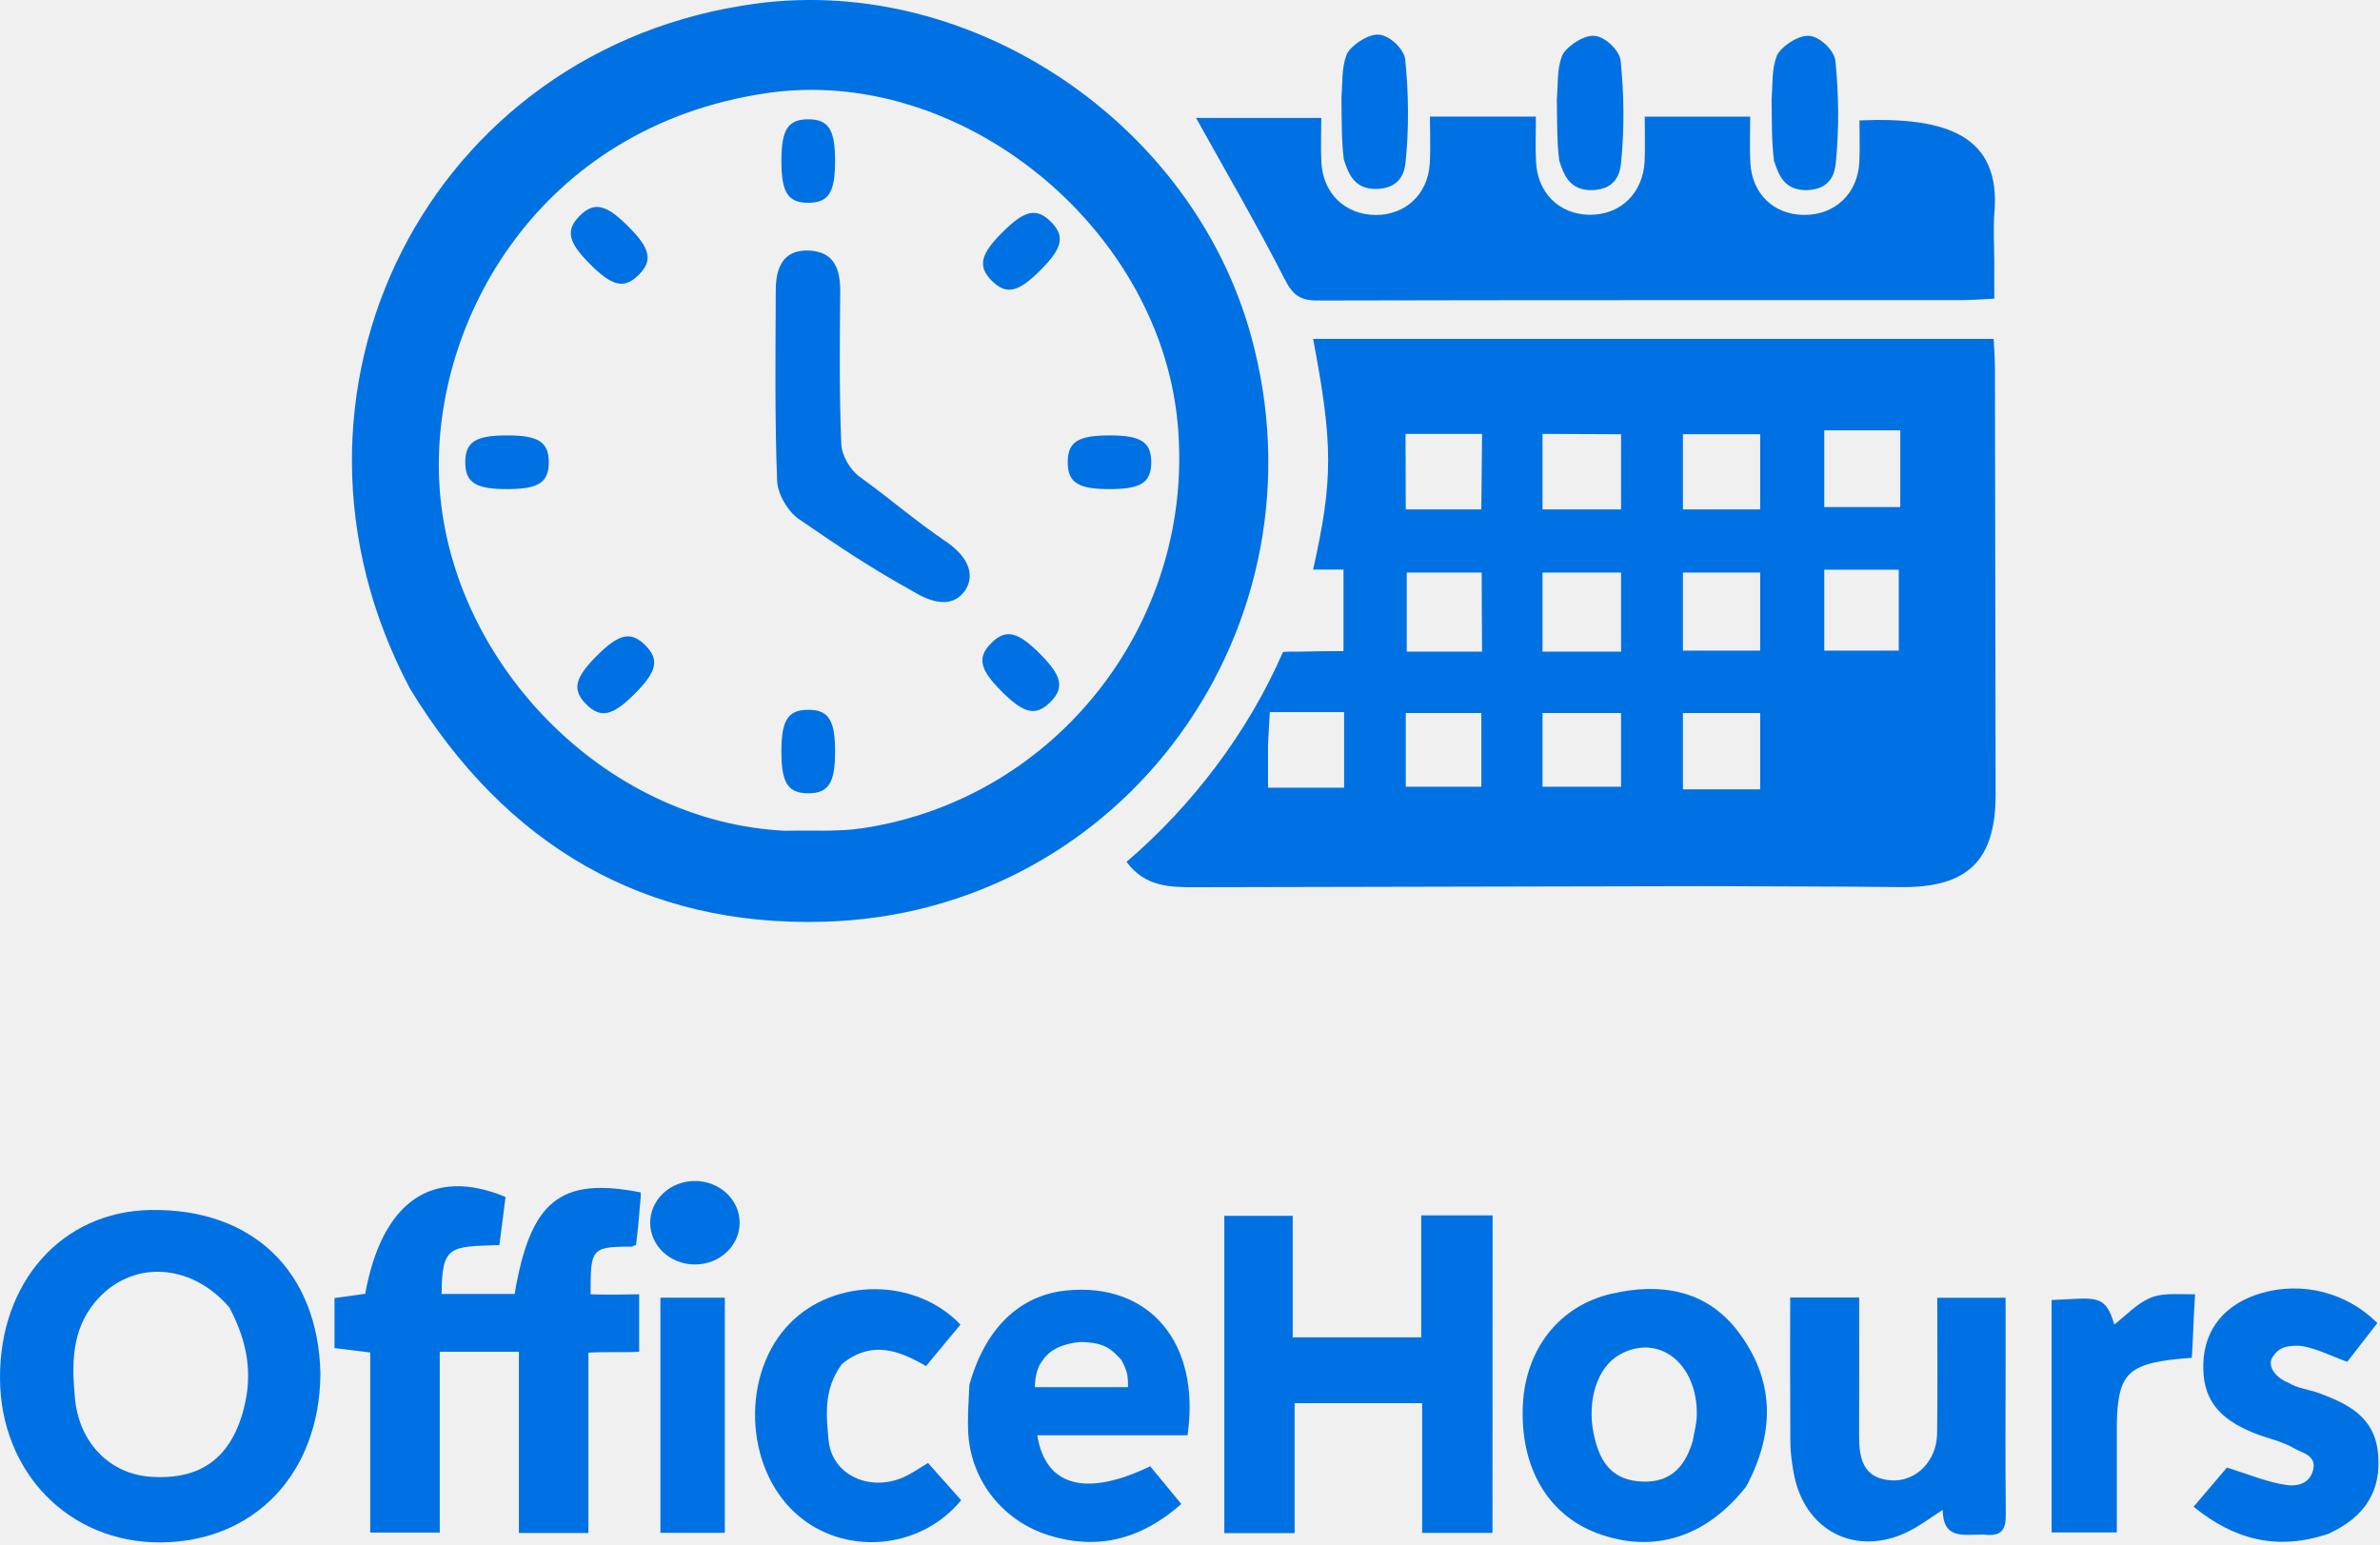
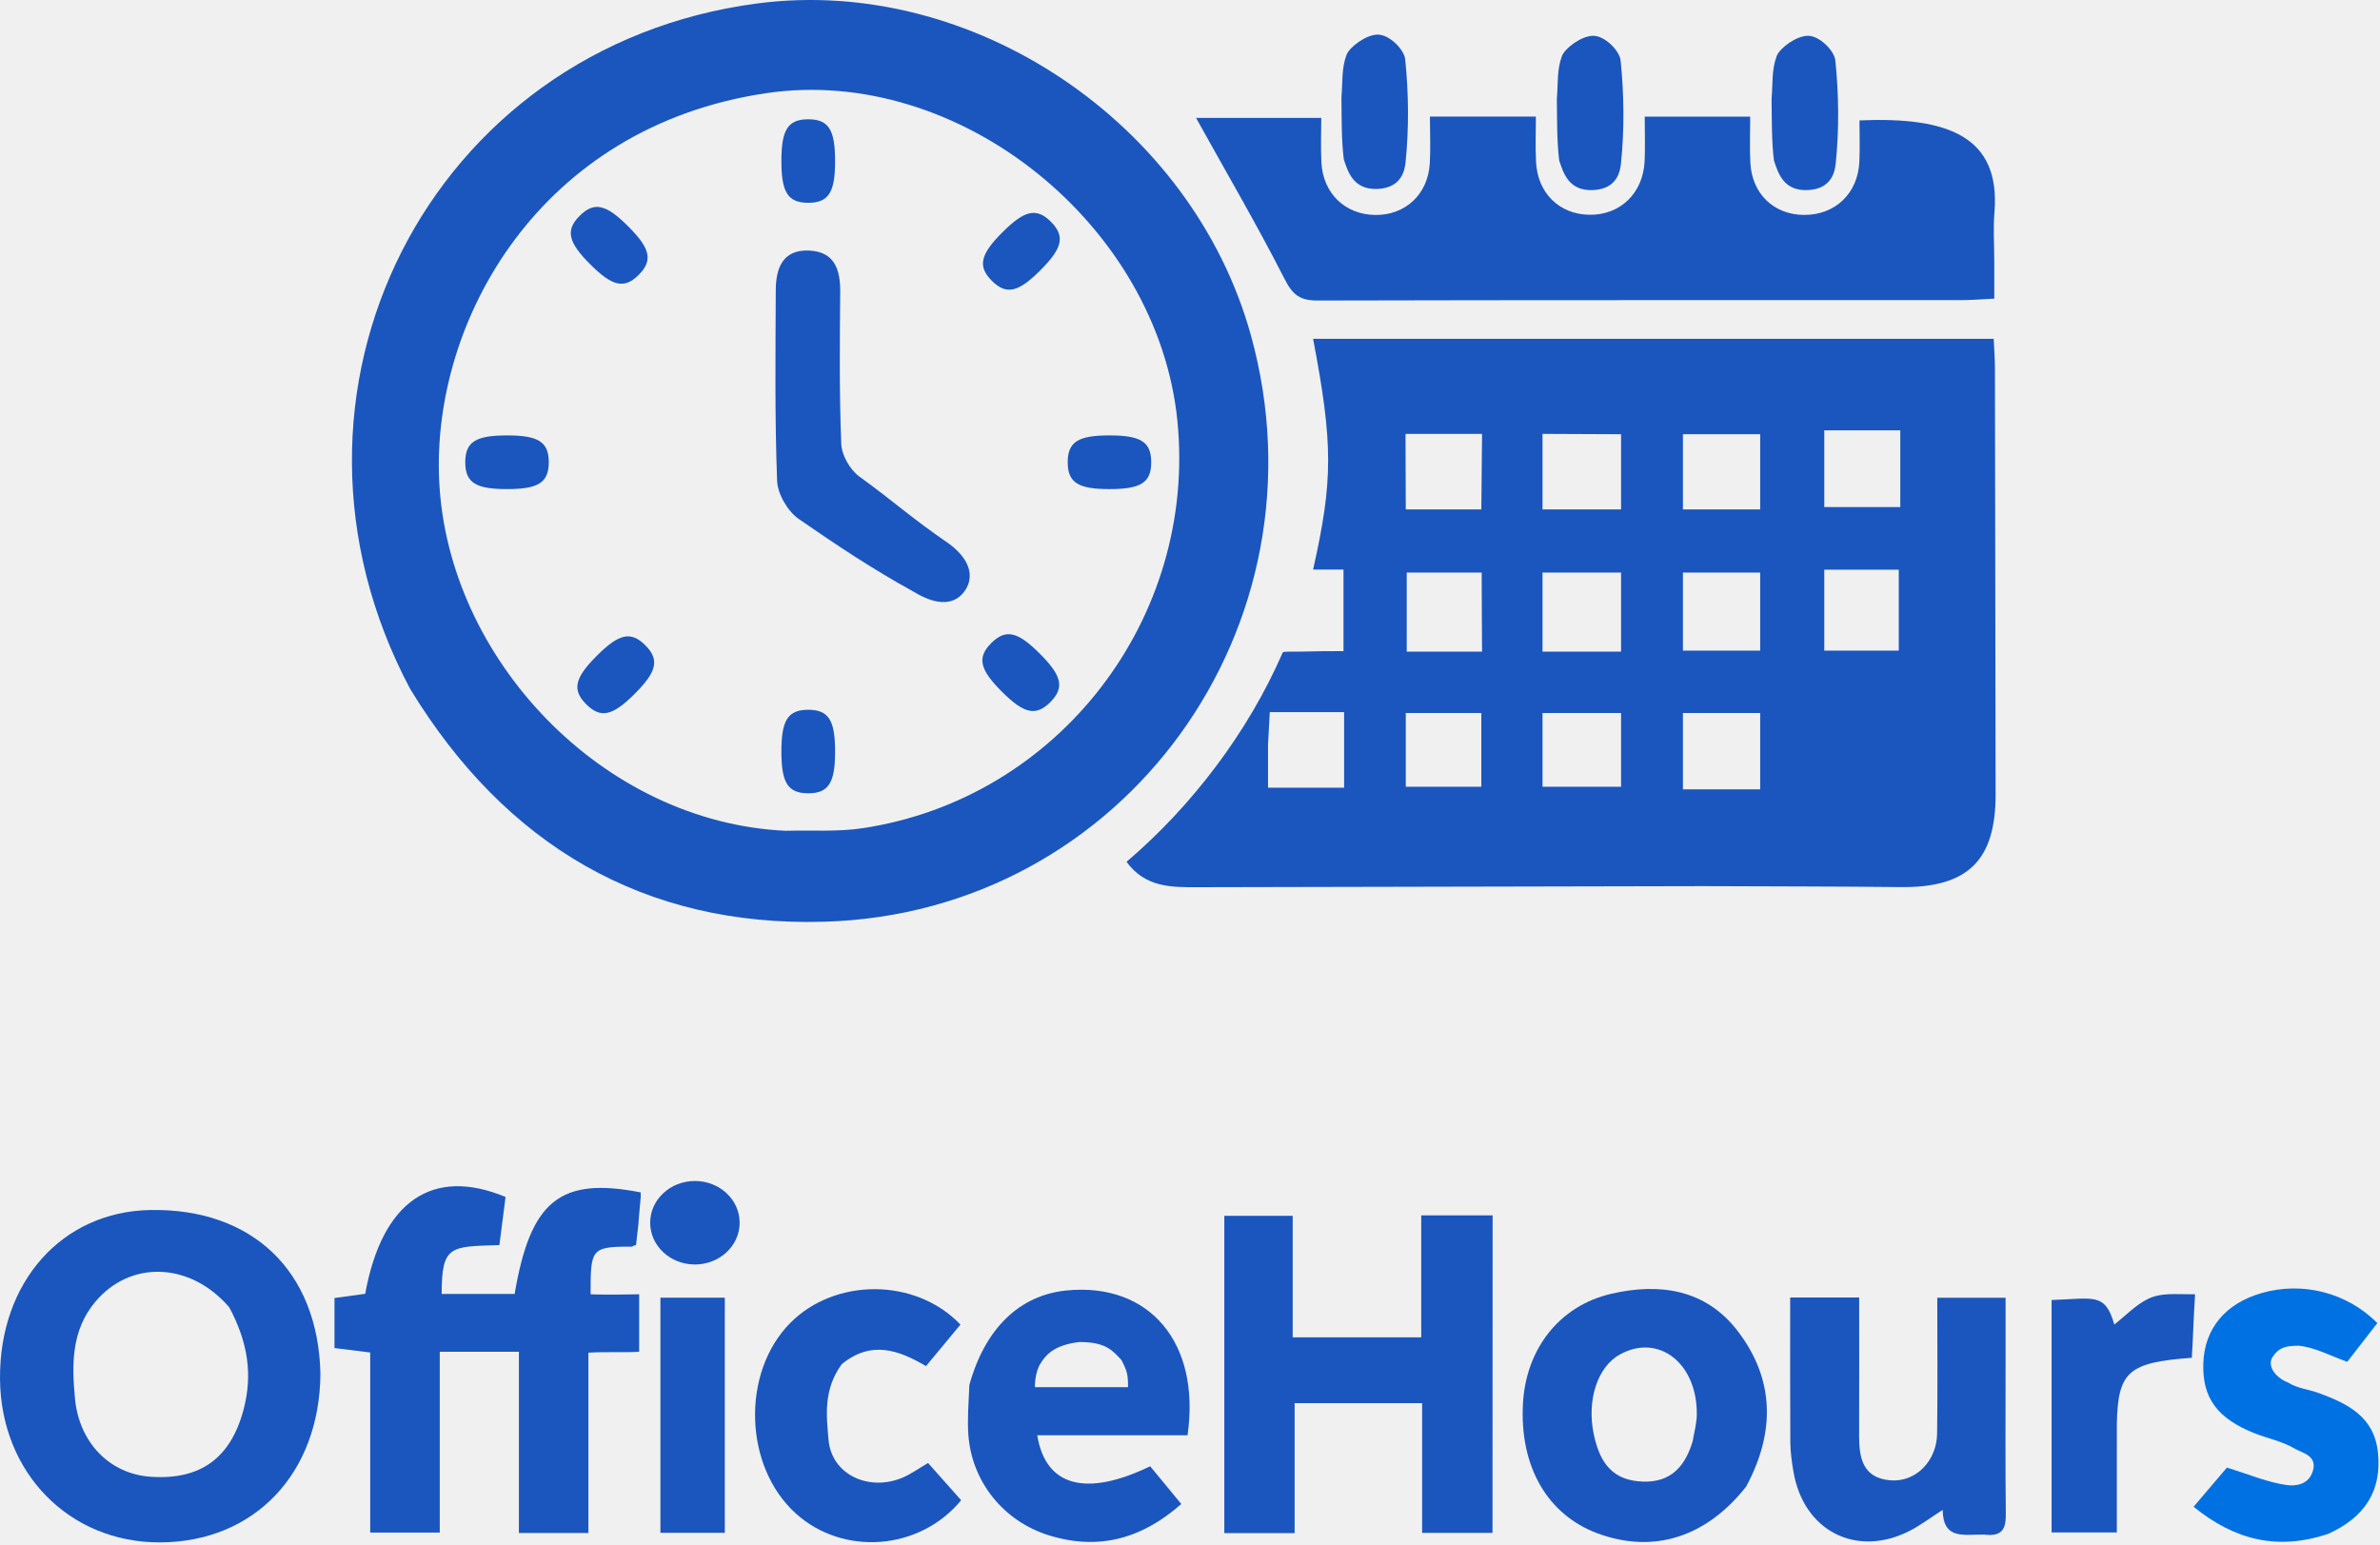
<svg xmlns="http://www.w3.org/2000/svg" width="399" height="259" viewBox="0 0 399 259" fill="none">
-   <path d="M106.625 208.748C105.227 209.071 106.923 209.005 105.525 209.008C99.061 209.022 99.011 209.5 99.011 216.995C101.577 217.115 107.153 216.995 107.153 216.995C107.153 219.844 107.153 223.342 107.153 226.634C104.509 226.796 101.763 226.595 98.645 226.787C98.645 236.744 98.645 246.688 98.645 257.018C94.722 257.018 91.161 257.018 86.993 257.018C86.993 246.988 86.993 236.927 86.993 226.634C82.316 226.634 78.235 226.634 73.724 226.634C73.724 236.678 73.724 246.598 73.724 256.947C69.769 256.947 66.228 256.947 62.066 256.947C62.066 247.006 62.066 236.938 62.066 226.756C59.765 226.47 58.033 226.255 56.077 226.012C56.077 223.177 56.077 220.579 56.077 217.623C57.807 217.385 59.536 217.148 61.226 216.916C64.036 201.469 72.427 195.559 84.755 200.68C84.417 203.321 84.064 206.072 83.721 208.748C75.5 209 74.047 208.748 74.047 216.934C78.126 216.934 82.226 216.934 86.281 216.934C88.924 201.299 93.913 197.264 107.417 199.917V200.68C107.417 200.68 106.977 205.444 107 205.5L106.625 208.748Z" fill="#0071E2" />
-   <path d="M53.718 230.3C53.595 247.127 42.583 258.529 26.847 258.593C11.598 258.654 0.098 246.892 0.001 231.135C-0.099 214.91 10.405 203.129 25.204 202.867C42.247 202.566 53.33 213.047 53.718 230.3ZM38.437 219.186C31.922 211.591 21.864 211.212 15.961 218.275C11.951 223.073 12.039 228.751 12.561 234.409C13.255 241.928 18.423 247.108 25.228 247.587C33.641 248.179 38.726 244.42 40.86 236.22C42.36 230.457 41.573 225.046 38.437 219.186Z" fill="#0071E2" />
-   <path d="M250.223 228.269C250.212 238.067 250.212 247.366 250.212 257.003C246.161 257.003 242.447 257.003 238.415 257.003C238.415 249.768 238.415 242.655 238.415 235.254C231.196 235.254 224.288 235.254 217.039 235.254C217.039 242.504 217.039 249.598 217.039 257.04C212.995 257.04 209.281 257.04 205.254 257.04C205.254 239.357 205.254 221.784 205.254 203.84C208.874 203.84 212.433 203.84 216.717 203.84C216.717 210.507 216.717 217.234 216.717 224.221C224.201 224.221 230.973 224.221 238.268 224.221C238.268 217.481 238.268 210.762 238.268 203.767C242.347 203.767 245.912 203.767 250.233 203.767C250.233 211.849 250.233 219.809 250.223 228.269Z" fill="#0071E2" />
-   <path d="M292.746 249.225C285.994 257.816 277.088 260.524 267.81 257.073C259.41 253.949 254.758 245.871 255.316 235.375C255.803 226.202 261.372 218.947 270.113 216.915C278.224 215.03 285.972 216.166 291.323 223.162C297.454 231.179 297.695 239.992 292.746 249.225ZM283.783 241.592C284.02 240.128 284.446 238.665 284.464 237.198C284.572 228.54 278.044 223.48 271.537 227.106C267.804 229.186 266.018 234.743 267.169 240.349C268.035 244.564 269.808 247.881 274.61 248.346C279.193 248.789 282.249 246.815 283.783 241.592Z" fill="#0071E2" />
-   <path d="M332.609 257.287C329.275 257.223 325.764 258.256 325.684 253.144C323.59 254.483 321.901 255.784 320.03 256.721C311.125 261.18 302.354 256.638 300.667 246.743C300.389 245.107 300.154 243.441 300.143 241.787C300.089 233.815 300.118 225.843 300.118 217.537C304.123 217.537 307.654 217.537 311.685 217.537C311.685 225.35 311.706 232.972 311.676 240.594C311.661 244.371 312.23 247.787 316.904 248.187C321.124 248.548 324.687 245.001 324.751 240.349C324.855 232.882 324.779 225.412 324.779 217.575C328.62 217.575 332.024 217.575 336.229 217.575C336.229 221.563 336.229 225.645 336.229 229.726C336.23 237.722 336.177 245.718 336.268 253.713C336.295 256.075 335.904 257.696 332.609 257.287Z" fill="#0071E2" />
-   <path d="M162.51 232.199C165.161 222.661 170.96 217.135 178.801 216.357C192.643 214.984 201.322 225.051 199.088 240.632C190.803 240.632 182.394 240.632 173.893 240.632C175.291 249.253 182.09 251.016 192.823 245.829C194.413 247.757 196.078 249.776 198.04 252.156C191.44 257.985 184.195 259.982 175.883 257.421C168.247 255.069 162.918 248.427 162.346 240.586C162.153 237.941 162.385 235.264 162.51 232.199ZM188 228.005C186.546 226.5 185.5 225 181 225C176.383 225.5 175.167 227.5 174.5 228.5C173.429 230.107 173.5 232.564 173.5 232.564C178.326 232.564 183.623 232.564 189.111 232.564C189.111 230.5 189 229.928 188 228.005Z" fill="#0071E2" />
-   <path d="M390.348 257.151C381.86 259.997 374.659 258.238 367.749 252.619C369.851 250.148 371.837 247.813 373.335 246.051C377.152 247.231 380.211 248.55 383.391 248.982C384.712 249.161 387.046 249.022 387.751 246.588C388.5 244 385.933 243.604 384.605 242.821C382.639 241.66 380.273 241.194 378.109 240.349C371.731 237.861 369.179 234.381 369.38 228.544C369.579 222.762 373.079 218.544 379.127 216.797C385.992 214.814 393.441 216.687 398.555 221.821C396.866 223.996 395.156 226.198 393.512 228.316C390.641 227.296 388.076 225.893 385.395 225.62C383 225.62 382 226 381 227.5C380 229 381.5 231 383.609 231.801C385.086 232.762 387.055 232.936 388.769 233.566C393.587 235.34 398.023 237.513 398.65 243.494C399.33 249.971 396.471 254.345 390.348 257.151Z" fill="#0071E2" />
-   <path d="M141.121 228.711C138 233 138.55 237.341 138.898 241.38C139.412 247.334 145.834 250.174 151.485 247.66C152.814 247.069 154.021 246.2 155.585 245.283C157.48 247.415 159.324 249.489 161.136 251.527C154.155 259.989 141.352 260.908 133.423 253.754C124.705 245.89 124.24 230.136 132.48 221.807C139.976 214.23 153.483 214.183 161.018 222.078C159.188 224.282 157.316 226.536 155.241 229.036C150.648 226.344 146.061 224.674 141.121 228.711Z" fill="#0071E2" />
-   <path d="M354.883 238.603C354.88 244.883 354.88 250.701 354.88 256.922C351.218 256.922 347.807 256.922 343.944 256.922C343.944 244.148 343.944 231.096 343.944 217.957C351 217.732 352.923 216.644 354.455 222.069C356.363 220.58 358.077 218.731 360.193 217.732C362.331 216.722 364.5 217 368 217C367.703 221.576 367.685 224.036 367.451 227.642C356.829 228.427 355.089 229.939 354.883 238.603Z" fill="#0071E2" />
-   <path d="M110.716 250.186C110.716 239.103 110.716 228.511 110.716 217.57C114.377 217.57 117.745 217.57 121.512 217.57C121.512 230.63 121.512 243.638 121.512 256.984C118.108 256.984 114.724 256.984 110.716 256.984C110.716 254.871 110.716 252.774 110.716 250.186Z" fill="#0071E2" />
-   <ellipse cx="116.5" cy="205" rx="7.5" ry="7" fill="#0071E2" />
-   <path d="M285.681 148.568C257.018 148.627 228.855 148.683 200.691 148.747C196.348 148.757 192.007 148.792 188.86 144.49C199.813 135.16 209.233 122.746 215 109.5C215.109 109.249 215 109.249 217.941 109.249C221.5 109.167 222.528 109.167 225.233 109.167C225.233 104.53 225.233 99.924 225.233 95.492H220.139C223.5 80.5 223.5 74.5 220.139 56.813C257.255 56.813 295.569 56.813 334.237 56.813C334.309 58.44 334.44 60.062 334.444 61.685C334.493 85.516 334.528 109.347 334.559 133.178C334.574 144.299 329.864 148.846 318.675 148.727C307.845 148.611 297.012 148.616 285.681 148.568ZM282.138 95.993V105.698V109.081H295.09V101V95.993H282.138ZM271.767 95.993H258.596V109.249H271.767V95.993ZM241.5 109.249H248.463C248.463 109.249 248.399 100.008 248.399 95.993C243.981 95.993 235.837 95.993 235.837 95.993V109.249H238.669H241.5ZM309.362 109.081H318.321V95.518L312.174 95.518L305.835 95.518V102.298V109.081H309.362ZM271.767 131.9V119.537L258.596 119.542V131.9H271.767ZM282.138 72.802V85.409H295.09V72.802H282.138ZM258.596 85.409H265.181H271.767V72.802L258.596 72.743V72.802V85.409ZM295.09 132.34V119.542H282.138V132.34H295.09ZM235.674 119.537V131.9H248.34V119.542L235.674 119.537ZM212.581 124.814V132.059H225.336V119.389H212.876L212.581 124.814ZM318.577 72.147H305.835V85.012H318.577V78.579V72.147ZM235.674 85.409H248.34L248.463 72.743H235.632L235.674 85.409Z" fill="#0071E2" />
-   <path d="M68.763 115.505C42.395 65.905 71.988 7.796 126.94 0.58C163.012 -4.156 199.845 20.601 209.71 56.214C223.167 104.796 188.54 153.099 138.148 154.537C108.009 155.398 84.745 141.729 68.763 115.505ZM131.71 139.287C136.028 139.165 140.415 139.492 144.654 138.849C177.52 133.866 200.687 103.623 197.388 70.564C194.124 37.846 160.893 10.806 128.424 15.625C90.498 21.253 72.361 53.703 73.627 80.598C75.031 110.415 100.966 137.869 131.71 139.287Z" fill="#0071E2" />
-   <path d="M334.335 44.119C334.335 46.238 334.335 47.881 334.335 50.069C332.323 50.164 330.573 50.318 328.823 50.319C292.843 50.33 256.864 50.29 220.885 50.383C217.98 50.391 216.735 49.479 215.377 46.815C210.731 37.694 205.554 28.843 200.514 19.77C206.707 19.77 213.711 19.77 221.508 19.77C221.508 22.091 221.395 24.687 221.532 27.27C221.806 32.439 225.514 35.977 230.55 36.041C235.572 36.104 239.377 32.601 239.696 27.447C239.849 24.974 239.723 22.484 239.723 19.549C245.56 19.549 251.121 19.549 257.488 19.549C257.488 21.958 257.385 24.545 257.51 27.121C257.765 32.361 261.389 35.914 266.415 36.007C271.612 36.102 275.472 32.407 275.718 26.993C275.823 24.68 275.735 22.358 275.735 19.56C281.554 19.56 287.103 19.56 293.418 19.56C293.418 22.069 293.309 24.678 293.441 27.275C293.705 32.482 297.354 35.984 302.398 36.033C307.642 36.083 311.488 32.434 311.719 27.085C311.82 24.765 311.736 22.437 311.736 20.186C326.5 19.56 335.431 22.813 334.361 35.649C334.141 38.296 334.333 40.977 334.335 44.119Z" fill="#0071E2" />
-   <path d="M224.886 16.415C225.109 13.663 224.886 11.5 225.741 9.197C226.219 7.908 229 5.802 230.979 5.802C232.959 5.802 235.411 8.324 235.576 9.94C236.162 15.658 236.227 21.508 235.637 27.219C235.505 28.5 235 31.5 230.949 31.673C226.898 31.845 225.999 28.863 225.283 26.718C224.886 23.5 224.939 20.187 224.886 16.415Z" fill="#0071E2" />
-   <path d="M261 16.613C261.224 13.862 261 11.698 261.855 9.395C262.334 8.106 265.114 6 267.094 6C269.073 6 271.525 8.522 271.691 10.139C272.277 15.856 272.341 21.706 271.751 27.418C271.619 28.698 271.114 31.698 267.064 31.871C263.013 32.044 262.113 29.061 261.397 26.916C261 23.698 261.053 20.385 261 16.613Z" fill="#0071E2" />
-   <path d="M297 16.613C297.224 13.862 297 11.698 297.855 9.395C298.334 8.106 301.114 6 303.094 6C305.073 6 307.525 8.522 307.691 10.139C308.277 15.856 308.341 21.706 307.751 27.418C307.619 28.698 307.114 31.698 303.064 31.871C299.013 32.044 298.113 29.061 297.397 26.916C297 23.698 297.053 20.385 297 16.613Z" fill="#0071E2" />
-   <path d="M159.149 91.195C163.149 94.195 163.149 97.195 161.649 99.195C160.149 101.195 157.484 101.835 153.149 99.195C146.171 95.342 140.491 91.554 133.933 87.028C132.072 85.744 130.366 82.84 130.281 80.614C129.879 69.978 130.014 59.318 130.054 48.667C130.068 45.009 131.183 41.816 135.628 42.008C139.915 42.193 140.895 45.191 140.86 48.981C140.783 57.468 140.694 65.963 141.037 74.438C141.114 76.329 142.507 78.766 144.061 79.893C150.228 84.361 152.561 86.678 159.149 91.195Z" fill="#0071E2" />
-   <path d="M186 82C180.845 82 179 80.979 179 77.5C179 74.021 180.845 73 186 73C191.155 73 193 74.021 193 77.5C193 80.979 191.155 82 186 82Z" fill="#0071E2" />
-   <path d="M174.414 45.314C170.769 48.959 168.743 49.542 166.282 47.081C163.822 44.621 164.405 42.595 168.05 38.95C171.695 35.305 173.722 34.722 176.182 37.182C178.642 39.642 178.059 41.669 174.414 45.314Z" fill="#0071E2" />
-   <path d="M174.314 109.586C177.959 113.231 178.542 115.257 176.081 117.718C173.621 120.178 171.595 119.595 167.95 115.95C164.305 112.305 163.722 110.278 166.182 107.818C168.642 105.358 170.669 105.941 174.314 109.586Z" fill="#0071E2" />
-   <path d="M105.314 37.95C108.959 41.595 109.542 43.621 107.081 46.081C104.621 48.542 102.595 47.959 98.95 44.314C95.305 40.669 94.722 38.642 97.182 36.182C99.642 33.722 101.669 34.305 105.314 37.95Z" fill="#0071E2" />
-   <path d="M140 126C140 131.155 138.979 133 135.5 133C132.021 133 131 131.155 131 126C131 120.845 132.021 119 135.5 119C138.979 119 140 120.845 140 126Z" fill="#0071E2" />
-   <path d="M140 27C140 32.155 138.979 34 135.5 34C132.021 34 131 32.155 131 27C131 21.845 132.021 20 135.5 20C138.979 20 140 21.845 140 27Z" fill="#0071E2" />
-   <path d="M106.414 116.314C102.769 119.959 100.743 120.542 98.282 118.081C95.822 115.621 96.405 113.595 100.05 109.95C103.695 106.305 105.722 105.722 108.182 108.182C110.642 110.642 110.059 112.669 106.414 116.314Z" fill="#0071E2" />
-   <path d="M85 73C90.155 73 92 74.021 92 77.5C92 80.979 90.155 82 85 82C79.845 82 78 80.979 78 77.5C78 74.021 79.845 73 85 73Z" fill="#0071E2" />
+   <g clip-path="url(#clip0_265_61)">
+     <path d="M106.625 208.748C105.227 209.071 106.923 209.005 105.525 209.008C99.061 209.022 99.011 209.5 99.011 216.995C101.577 217.115 107.153 216.995 107.153 216.995C107.153 219.844 107.153 223.342 107.153 226.634C104.509 226.796 101.763 226.595 98.645 226.787C98.645 236.744 98.645 246.688 98.645 257.018C94.722 257.018 91.161 257.018 86.993 257.018C86.993 246.988 86.993 236.927 86.993 226.634C82.316 226.634 78.235 226.634 73.724 226.634C73.724 236.678 73.724 246.598 73.724 256.947C69.769 256.947 66.227 256.947 62.065 256.947C62.065 247.006 62.065 236.938 62.065 226.756C59.765 226.47 58.033 226.255 56.077 226.012C56.077 223.177 56.077 220.579 56.077 217.623C57.807 217.385 59.536 217.148 61.226 216.916C64.036 201.469 72.427 195.559 84.755 200.68C84.416 203.321 84.064 206.072 83.721 208.748C75.5 209 74.047 208.748 74.047 216.934C78.126 216.934 82.226 216.934 86.281 216.934C88.924 201.299 93.913 197.264 107.417 199.917V200.68C107.417 200.68 106.977 205.444 107 205.5L106.625 208.748Z" fill="#1A56BE" />
+     <path d="M53.718 230.3C53.595 247.127 42.583 258.529 26.847 258.593C11.598 258.654 0.098 246.892 0.001 231.135C-0.099 214.91 10.405 203.129 25.204 202.867C42.247 202.566 53.33 213.047 53.718 230.3ZM38.437 219.186C31.922 211.591 21.864 211.212 15.961 218.275C11.951 223.073 12.039 228.751 12.561 234.409C13.255 241.928 18.423 247.108 25.228 247.587C33.641 248.179 38.726 244.42 40.86 236.22C42.36 230.457 41.573 225.046 38.437 219.186Z" fill="#1A56BE" />
+     <path d="M250.223 228.269C250.212 238.067 250.212 247.366 250.212 257.003C246.161 257.003 242.447 257.003 238.415 257.003C238.415 249.768 238.415 242.655 238.415 235.254C231.196 235.254 224.288 235.254 217.039 235.254C217.039 242.504 217.039 249.598 217.039 257.04C212.995 257.04 209.281 257.04 205.254 257.04C205.254 239.357 205.254 221.784 205.254 203.84C208.874 203.84 212.433 203.84 216.717 203.84C216.717 210.507 216.717 217.234 216.717 224.221C224.201 224.221 230.973 224.221 238.268 224.221C238.268 217.481 238.268 210.762 238.268 203.767C242.347 203.767 245.912 203.767 250.233 203.767C250.233 211.849 250.233 219.809 250.223 228.269Z" fill="#1A56BE" />
+     <path d="M292.746 249.225C285.994 257.816 277.088 260.524 267.81 257.073C259.41 253.949 254.758 245.871 255.316 235.375C255.803 226.202 261.372 218.947 270.113 216.915C278.224 215.03 285.972 216.166 291.323 223.162C297.454 231.179 297.695 239.992 292.746 249.225ZM283.783 241.592C284.02 240.128 284.446 238.665 284.464 237.198C284.572 228.54 278.044 223.48 271.537 227.106C267.804 229.186 266.018 234.743 267.169 240.349C268.035 244.564 269.808 247.881 274.61 248.346C279.193 248.789 282.249 246.815 283.783 241.592Z" fill="#1A56BE" />
+     <path d="M332.609 257.287C329.275 257.223 325.764 258.256 325.684 253.144C323.59 254.483 321.901 255.784 320.03 256.721C311.125 261.18 302.354 256.638 300.667 246.743C300.389 245.107 300.154 243.441 300.143 241.787C300.089 233.815 300.118 225.843 300.118 217.537C304.123 217.537 307.654 217.537 311.685 217.537C311.685 225.35 311.706 232.972 311.676 240.594C311.661 244.371 312.23 247.787 316.904 248.187C321.124 248.548 324.687 245.001 324.751 240.349C324.855 232.882 324.779 225.412 324.779 217.575C328.62 217.575 332.024 217.575 336.229 217.575C336.229 221.563 336.229 225.645 336.229 229.726C336.23 237.722 336.177 245.718 336.268 253.713C336.295 256.075 335.904 257.696 332.609 257.287Z" fill="#1A56BE" />
+     <path d="M162.51 232.199C165.161 222.661 170.96 217.135 178.801 216.357C192.643 214.984 201.322 225.051 199.088 240.632C190.803 240.632 182.394 240.632 173.893 240.632C175.291 249.253 182.09 251.016 192.823 245.829C194.413 247.757 196.078 249.776 198.04 252.156C191.44 257.985 184.195 259.982 175.883 257.421C168.247 255.069 162.918 248.427 162.346 240.586C162.153 237.941 162.385 235.264 162.51 232.199ZM188 228.005C186.546 226.5 185.5 225 181 225C176.383 225.5 175.167 227.5 174.5 228.5C173.429 230.107 173.5 232.564 173.5 232.564C178.326 232.564 183.623 232.564 189.111 232.564C189.111 230.5 189 229.928 188 228.005Z" fill="#1A56BE" />
+     <path d="M390.348 257.151C381.86 259.997 374.659 258.238 367.749 252.619C369.851 250.148 371.837 247.813 373.335 246.051C377.152 247.231 380.211 248.55 383.391 248.982C384.712 249.161 387.046 249.022 387.751 246.588C388.5 244 385.933 243.604 384.605 242.821C382.639 241.66 380.273 241.194 378.109 240.349C371.731 237.861 369.179 234.381 369.38 228.544C369.579 222.762 373.079 218.544 379.127 216.797C385.992 214.814 393.441 216.687 398.555 221.821C396.866 223.996 395.156 226.198 393.512 228.316C390.641 227.296 388.076 225.893 385.395 225.62C383 225.62 382 226 381 227.5C380 229 381.5 231 383.609 231.801C385.086 232.762 387.055 232.936 388.769 233.566C393.587 235.34 398.023 237.513 398.65 243.494C399.33 249.971 396.471 254.345 390.348 257.151Z" fill="#0071E2" />
+     <path d="M141.121 228.711C138 233 138.55 237.341 138.898 241.38C139.412 247.334 145.834 250.174 151.485 247.66C152.814 247.069 154.021 246.2 155.585 245.283C157.48 247.415 159.324 249.489 161.136 251.527C154.155 259.989 141.352 260.908 133.423 253.754C124.705 245.89 124.24 230.136 132.48 221.807C139.976 214.23 153.483 214.183 161.018 222.078C159.188 224.282 157.316 226.536 155.241 229.036C150.648 226.344 146.061 224.674 141.121 228.711Z" fill="#1A56BE" />
+     <path d="M354.883 238.603C354.88 244.883 354.88 250.701 354.88 256.922C351.218 256.922 347.807 256.922 343.944 256.922C343.944 244.148 343.944 231.096 343.944 217.957C351 217.732 352.923 216.644 354.455 222.069C356.363 220.58 358.077 218.731 360.193 217.732C362.331 216.722 364.5 217 368 217C367.703 221.576 367.685 224.036 367.451 227.642C356.829 228.427 355.089 229.939 354.883 238.603Z" fill="#1A56BE" />
+     <path d="M110.716 250.186C110.716 239.103 110.716 228.511 110.716 217.57C114.377 217.57 117.745 217.57 121.512 217.57C121.512 230.63 121.512 243.638 121.512 256.984C118.108 256.984 114.724 256.984 110.716 256.984C110.716 254.871 110.716 252.774 110.716 250.186Z" fill="#1A56BE" />
+     <path d="M116.5 212C120.642 212 124 208.866 124 205C124 201.134 120.642 198 116.5 198C112.358 198 109 201.134 109 205C109 208.866 112.358 212 116.5 212Z" fill="#1A56BE" />
+     <path d="M285.681 148.568C257.018 148.627 228.855 148.683 200.691 148.747C196.348 148.757 192.007 148.792 188.86 144.49C199.813 135.16 209.233 122.746 215 109.5C215.109 109.249 215 109.249 217.941 109.249C221.5 109.167 222.528 109.167 225.233 109.167C225.233 104.53 225.233 99.924 225.233 95.491H220.139C223.5 80.5 223.5 74.5 220.139 56.812C257.255 56.812 295.569 56.812 334.237 56.812C334.309 58.44 334.44 60.062 334.444 61.685C334.493 85.516 334.528 109.347 334.559 133.178C334.574 144.299 329.864 148.846 318.675 148.727C307.845 148.611 297.012 148.616 285.681 148.568ZM282.138 95.992V105.698V109.081H295.09V101V95.992H282.138ZM271.767 95.992H258.596V109.249H271.767V95.992ZM241.5 109.249H248.463C248.463 109.249 248.399 100.008 248.399 95.992C243.981 95.992 235.837 95.992 235.837 95.992V109.249H238.669H241.5ZM309.362 109.081H318.321V95.518H312.174H305.835V102.298V109.081H309.362ZM271.767 131.9V119.537L258.596 119.542V131.9H271.767ZM282.138 72.802V85.409H295.09V72.802H282.138ZM258.596 85.409H265.181H271.767V72.802L258.596 72.743V72.802V85.409ZM295.09 132.34V119.542H282.138V132.34H295.09ZM235.674 119.537V131.9H248.34V119.542L235.674 119.537ZM212.581 124.814V132.059H225.336V119.389H212.876L212.581 124.814ZM318.577 72.146H305.835V85.011H318.577V78.579V72.146ZM235.674 85.409H248.34L248.463 72.743H235.632L235.674 85.409Z" fill="#1A56BE" />
+     <path d="M68.763 115.505C42.395 65.905 71.988 7.796 126.94 0.58C163.012 -4.156 199.845 20.601 209.71 56.214C223.167 104.796 188.54 153.099 138.148 154.537C108.009 155.398 84.745 141.729 68.763 115.505ZM131.71 139.287C136.028 139.165 140.415 139.492 144.654 138.849C177.52 133.866 200.687 103.623 197.388 70.564C194.124 37.846 160.893 10.806 128.424 15.625C90.498 21.253 72.361 53.703 73.627 80.598C75.031 110.415 100.966 137.869 131.71 139.287Z" fill="#1A56BE" />
+     <path d="M334.335 44.119C334.335 46.239 334.335 47.881 334.335 50.069C332.323 50.164 330.573 50.318 328.823 50.319C292.843 50.33 256.864 50.29 220.885 50.383C217.98 50.391 216.735 49.479 215.377 46.815C210.731 37.694 205.554 28.843 200.514 19.77C206.707 19.77 213.711 19.77 221.508 19.77C221.508 22.092 221.395 24.688 221.532 27.27C221.806 32.439 225.514 35.977 230.55 36.041C235.572 36.104 239.377 32.601 239.696 27.448C239.849 24.974 239.723 22.484 239.723 19.549C245.56 19.549 251.121 19.549 257.488 19.549C257.488 21.958 257.385 24.545 257.51 27.122C257.765 32.361 261.389 35.914 266.415 36.007C271.612 36.102 275.472 32.407 275.718 26.993C275.823 24.68 275.735 22.358 275.735 19.561C281.554 19.561 287.103 19.561 293.418 19.561C293.418 22.069 293.309 24.678 293.441 27.275C293.705 32.483 297.354 35.985 302.398 36.033C307.642 36.083 311.488 32.434 311.719 27.085C311.82 24.765 311.736 22.438 311.736 20.186C326.5 19.561 335.431 22.813 334.361 35.649C334.141 38.296 334.333 40.977 334.335 44.119Z" fill="#1A56BE" />
+     <path d="M224.886 16.415C225.109 13.663 224.886 11.5 225.741 9.197C226.219 7.908 229 5.802 230.979 5.802C232.959 5.802 235.411 8.324 235.576 9.94C236.162 15.658 236.227 21.508 235.637 27.219C235.505 28.5 235 31.5 230.949 31.673C226.898 31.845 225.999 28.863 225.283 26.718C224.886 23.5 224.939 20.187 224.886 16.415Z" fill="#1A56BE" />
+     <path d="M261 16.613C261.224 13.862 261 11.698 261.855 9.395C262.334 8.106 265.114 6 267.094 6C269.073 6 271.525 8.522 271.691 10.139C272.277 15.856 272.341 21.706 271.751 27.418C271.619 28.698 271.114 31.698 267.064 31.871C263.013 32.044 262.113 29.061 261.397 26.916C261 23.698 261.053 20.385 261 16.613Z" fill="#1A56BE" />
+     <path d="M297 16.613C297.224 13.862 297 11.698 297.855 9.395C298.334 8.106 301.114 6 303.094 6C305.073 6 307.525 8.522 307.691 10.139C308.277 15.856 308.341 21.706 307.751 27.418C307.619 28.698 307.114 31.698 303.064 31.871C299.013 32.044 298.113 29.061 297.397 26.916C297 23.698 297.053 20.385 297 16.613Z" fill="#1A56BE" />
+     <path d="M159.149 91.195C163.149 94.195 163.149 97.195 161.649 99.195C160.149 101.195 157.484 101.835 153.149 99.195C146.171 95.342 140.491 91.554 133.933 87.028C132.072 85.744 130.366 82.84 130.281 80.614C129.879 69.978 130.014 59.318 130.054 48.667C130.068 45.009 131.183 41.816 135.628 42.008C139.915 42.193 140.895 45.191 140.86 48.981C140.783 57.468 140.694 65.963 141.037 74.438C141.114 76.329 142.507 78.766 144.061 79.893C150.228 84.361 152.561 86.678 159.149 91.195Z" fill="#1A56BE" />
+     <path d="M186 82C180.845 82 179 80.979 179 77.5C179 74.021 180.845 73 186 73C191.155 73 193 74.021 193 77.5C193 80.979 191.155 82 186 82Z" fill="#1A56BE" />
+     <path d="M174.414 45.314C170.769 48.959 168.743 49.542 166.282 47.081C163.822 44.621 164.405 42.594 168.05 38.95C171.695 35.305 173.722 34.722 176.182 37.182C178.642 39.642 178.059 41.669 174.414 45.314Z" fill="#1A56BE" />
+     <path d="M174.314 109.586C177.959 113.231 178.542 115.257 176.081 117.718C173.621 120.178 171.595 119.595 167.95 115.95C164.305 112.305 163.722 110.278 166.182 107.818C168.642 105.358 170.669 105.941 174.314 109.586Z" fill="#1A56BE" />
+     <path d="M105.314 37.95C108.959 41.594 109.542 43.621 107.081 46.081C104.621 48.542 102.595 47.959 98.95 44.314C95.305 40.669 94.722 38.642 97.182 36.182C99.642 33.721 101.669 34.305 105.314 37.95Z" fill="#1A56BE" />
+     <path d="M140 126C140 131.155 138.979 133 135.5 133C132.021 133 131 131.155 131 126C131 120.845 132.021 119 135.5 119C138.979 119 140 120.845 140 126Z" fill="#1A56BE" />
+     <path d="M140 27C140 32.155 138.979 34 135.5 34C132.021 34 131 32.155 131 27C131 21.845 132.021 20 135.5 20C138.979 20 140 21.845 140 27Z" fill="#1A56BE" />
+     <path d="M106.414 116.314C102.769 119.959 100.743 120.542 98.282 118.081C95.822 115.621 96.405 113.595 100.05 109.95C103.695 106.305 105.722 105.722 108.182 108.182C110.642 110.642 110.059 112.669 106.414 116.314Z" fill="#1A56BE" />
+     <path d="M85 73C90.155 73 92 74.021 92 77.5C92 80.979 90.155 82 85 82C79.845 82 78 80.979 78 77.5C78 74.021 79.845 73 85 73Z" fill="#1A56BE" />
+   </g>
+   <defs>
+     <clipPath id="clip0_265_61">
+       <rect width="399" height="259" fill="white" />
+     </clipPath>
+   </defs>
</svg>
